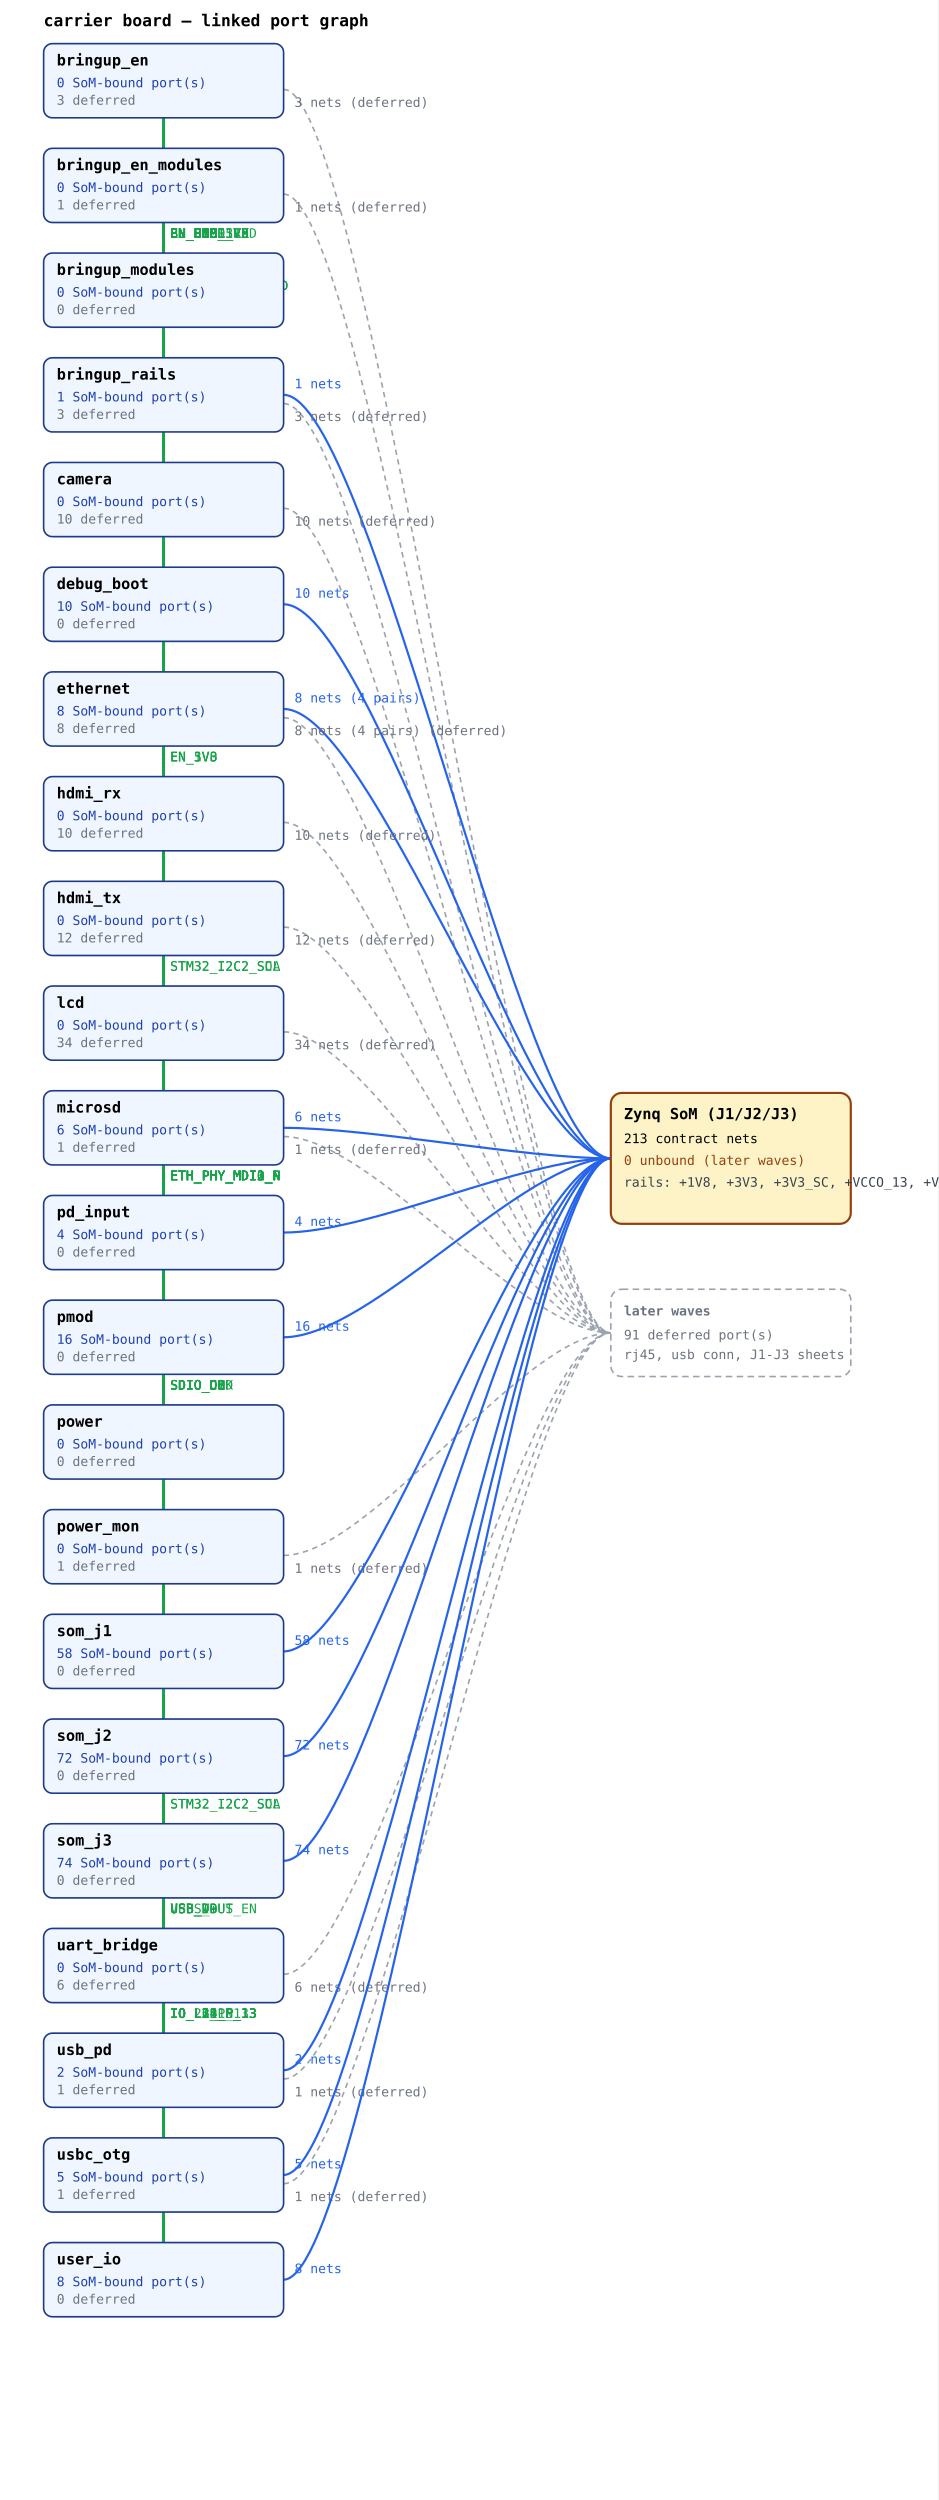
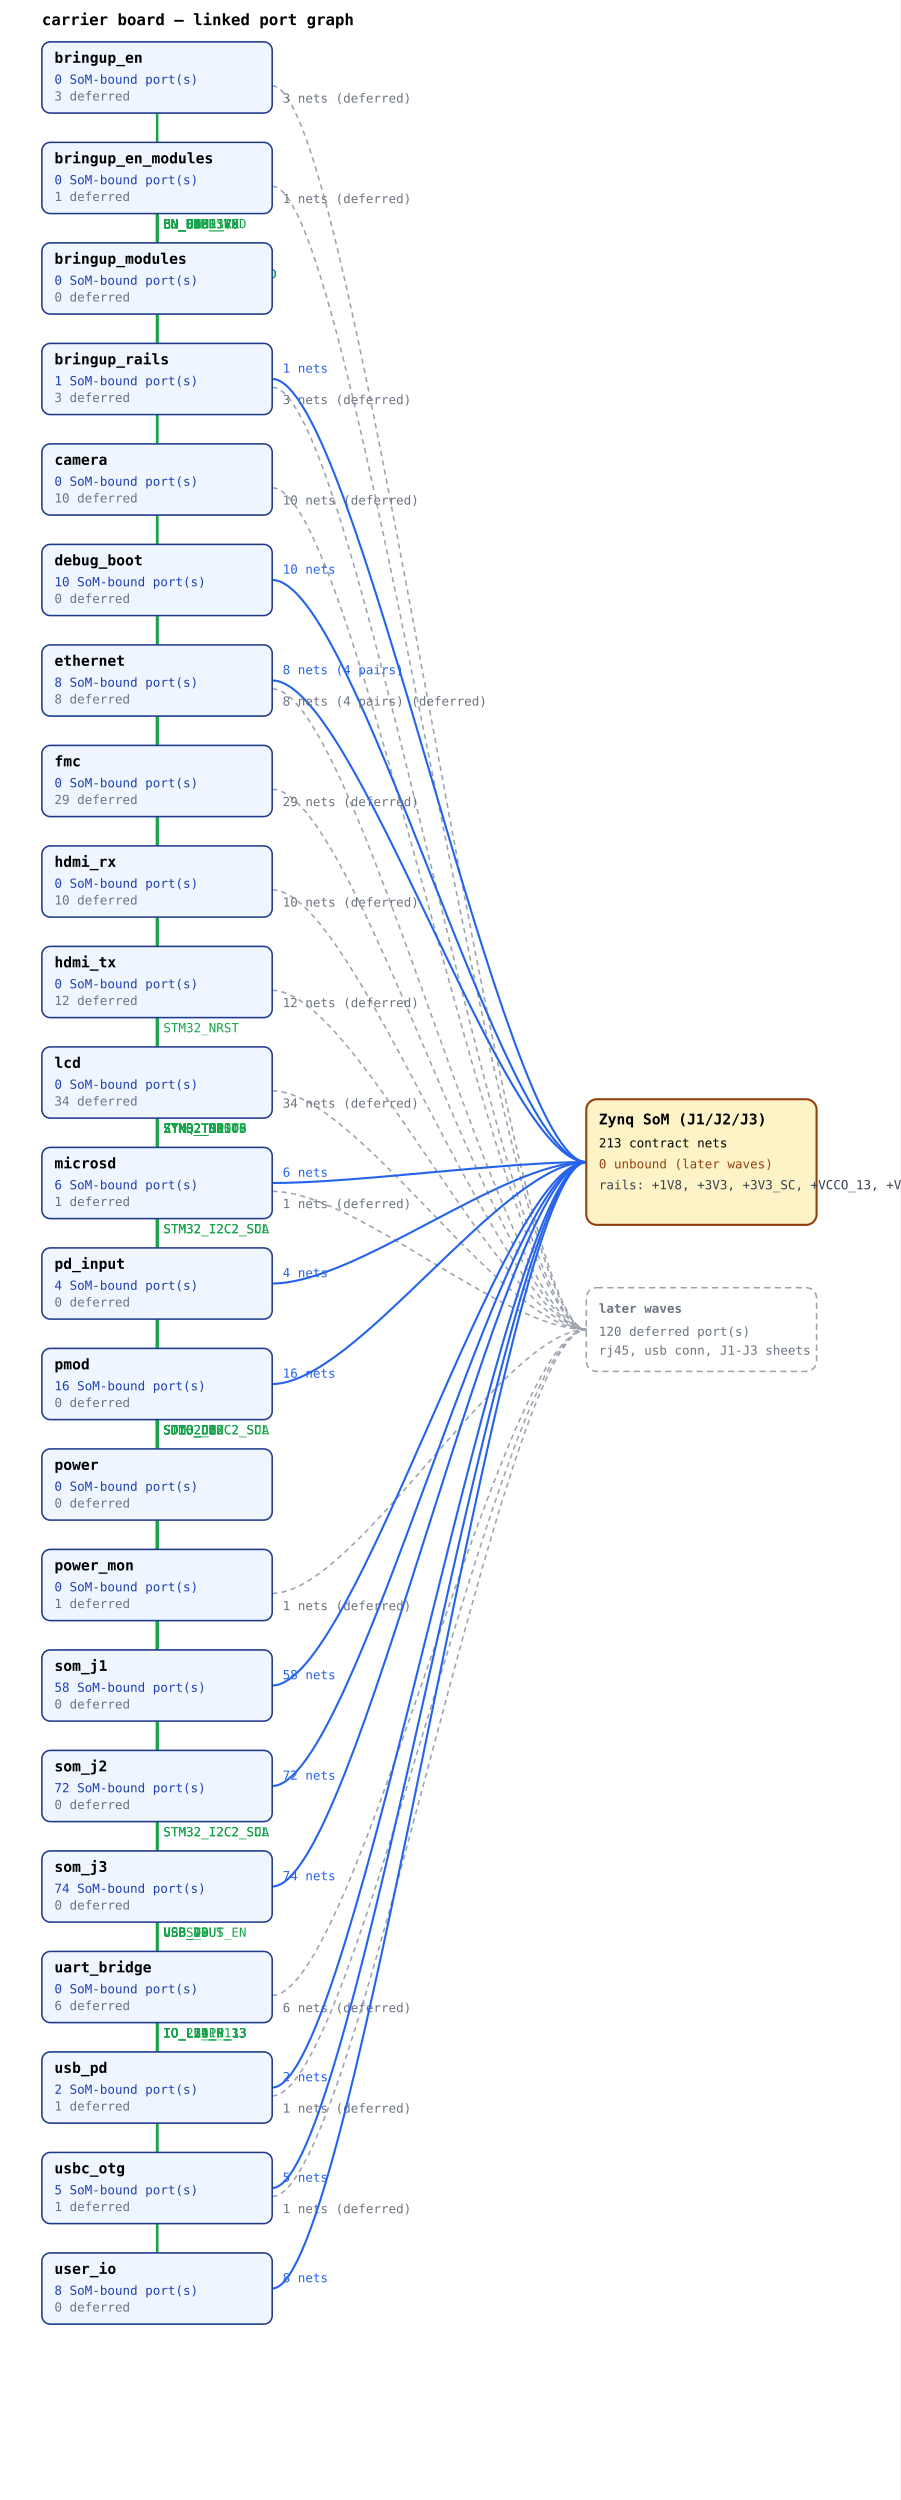
- <svg xmlns="http://www.w3.org/2000/svg" viewBox="0 0 860 2292" font-family="ui-monospace, SFMono-Regular, Menlo, monospace" font-size="12">
-   <rect width="860" height="2292" fill="white" />
+ <svg xmlns="http://www.w3.org/2000/svg" viewBox="0 0 860 2388" font-family="ui-monospace, SFMono-Regular, Menlo, monospace" font-size="12">
+   <rect width="860" height="2388" fill="white" />
  <text x="40" y="24" font-size="15" font-weight="bold">carrier board — linked port graph</text>
-   <path d="M260,82 C340,82 480,1222 560,1222" fill="none" stroke="#9ca3af" stroke-width="1.5" stroke-dasharray="5,4" />
+   <path d="M260,82 C340,82 480,1270 560,1270" fill="none" stroke="#9ca3af" stroke-width="1.5" stroke-dasharray="5,4" />
  <text x="270" y="98" fill="#6b7280">3 nets (deferred)</text>
-   <path d="M260,178 C340,178 480,1222 560,1222" fill="none" stroke="#9ca3af" stroke-width="1.5" stroke-dasharray="5,4" />
+   <path d="M260,178 C340,178 480,1270 560,1270" fill="none" stroke="#9ca3af" stroke-width="1.5" stroke-dasharray="5,4" />
  <text x="270" y="194" fill="#6b7280">1 nets (deferred)</text>
-   <path d="M260,362 C340,362 480,1062 560,1062" fill="none" stroke="#2563eb" stroke-width="2" />
+   <path d="M260,362 C340,362 480,1110 560,1110" fill="none" stroke="#2563eb" stroke-width="2" />
  <text x="270" y="356" fill="#2563eb">1 nets</text>
-   <path d="M260,370 C340,370 480,1222 560,1222" fill="none" stroke="#9ca3af" stroke-width="1.5" stroke-dasharray="5,4" />
+   <path d="M260,370 C340,370 480,1270 560,1270" fill="none" stroke="#9ca3af" stroke-width="1.5" stroke-dasharray="5,4" />
  <text x="270" y="386" fill="#6b7280">3 nets (deferred)</text>
-   <path d="M260,466 C340,466 480,1222 560,1222" fill="none" stroke="#9ca3af" stroke-width="1.5" stroke-dasharray="5,4" />
+   <path d="M260,466 C340,466 480,1270 560,1270" fill="none" stroke="#9ca3af" stroke-width="1.5" stroke-dasharray="5,4" />
  <text x="270" y="482" fill="#6b7280">10 nets (deferred)</text>
-   <path d="M260,554 C340,554 480,1062 560,1062" fill="none" stroke="#2563eb" stroke-width="2" />
+   <path d="M260,554 C340,554 480,1110 560,1110" fill="none" stroke="#2563eb" stroke-width="2" />
  <text x="270" y="548" fill="#2563eb">10 nets</text>
-   <path d="M260,650 C340,650 480,1062 560,1062" fill="none" stroke="#2563eb" stroke-width="2" />
+   <path d="M260,650 C340,650 480,1110 560,1110" fill="none" stroke="#2563eb" stroke-width="2" />
  <text x="270" y="644" fill="#2563eb">8 nets (4 pairs)</text>
-   <path d="M260,658 C340,658 480,1222 560,1222" fill="none" stroke="#9ca3af" stroke-width="1.5" stroke-dasharray="5,4" />
+   <path d="M260,658 C340,658 480,1270 560,1270" fill="none" stroke="#9ca3af" stroke-width="1.5" stroke-dasharray="5,4" />
  <text x="270" y="674" fill="#6b7280">8 nets (4 pairs) (deferred)</text>
-   <path d="M260,754 C340,754 480,1222 560,1222" fill="none" stroke="#9ca3af" stroke-width="1.5" stroke-dasharray="5,4" />
-   <text x="270" y="770" fill="#6b7280">10 nets (deferred)</text>
-   <path d="M260,850 C340,850 480,1222 560,1222" fill="none" stroke="#9ca3af" stroke-width="1.5" stroke-dasharray="5,4" />
-   <text x="270" y="866" fill="#6b7280">12 nets (deferred)</text>
-   <path d="M260,946 C340,946 480,1222 560,1222" fill="none" stroke="#9ca3af" stroke-width="1.5" stroke-dasharray="5,4" />
-   <text x="270" y="962" fill="#6b7280">34 nets (deferred)</text>
-   <path d="M260,1034 C340,1034 480,1062 560,1062" fill="none" stroke="#2563eb" stroke-width="2" />
-   <text x="270" y="1028" fill="#2563eb">6 nets</text>
-   <path d="M260,1042 C340,1042 480,1222 560,1222" fill="none" stroke="#9ca3af" stroke-width="1.5" stroke-dasharray="5,4" />
-   <text x="270" y="1058" fill="#6b7280">1 nets (deferred)</text>
-   <path d="M260,1130 C340,1130 480,1062 560,1062" fill="none" stroke="#2563eb" stroke-width="2" />
-   <text x="270" y="1124" fill="#2563eb">4 nets</text>
-   <path d="M260,1226 C340,1226 480,1062 560,1062" fill="none" stroke="#2563eb" stroke-width="2" />
-   <text x="270" y="1220" fill="#2563eb">16 nets</text>
-   <path d="M260,1426 C340,1426 480,1222 560,1222" fill="none" stroke="#9ca3af" stroke-width="1.5" stroke-dasharray="5,4" />
-   <text x="270" y="1442" fill="#6b7280">1 nets (deferred)</text>
-   <path d="M260,1514 C340,1514 480,1062 560,1062" fill="none" stroke="#2563eb" stroke-width="2" />
-   <text x="270" y="1508" fill="#2563eb">58 nets</text>
-   <path d="M260,1610 C340,1610 480,1062 560,1062" fill="none" stroke="#2563eb" stroke-width="2" />
-   <text x="270" y="1604" fill="#2563eb">72 nets</text>
-   <path d="M260,1706 C340,1706 480,1062 560,1062" fill="none" stroke="#2563eb" stroke-width="2" />
-   <text x="270" y="1700" fill="#2563eb">74 nets</text>
-   <path d="M260,1810 C340,1810 480,1222 560,1222" fill="none" stroke="#9ca3af" stroke-width="1.5" stroke-dasharray="5,4" />
-   <text x="270" y="1826" fill="#6b7280">6 nets (deferred)</text>
-   <path d="M260,1898 C340,1898 480,1062 560,1062" fill="none" stroke="#2563eb" stroke-width="2" />
-   <text x="270" y="1892" fill="#2563eb">2 nets</text>
-   <path d="M260,1906 C340,1906 480,1222 560,1222" fill="none" stroke="#9ca3af" stroke-width="1.5" stroke-dasharray="5,4" />
-   <text x="270" y="1922" fill="#6b7280">1 nets (deferred)</text>
-   <path d="M260,1994 C340,1994 480,1062 560,1062" fill="none" stroke="#2563eb" stroke-width="2" />
-   <text x="270" y="1988" fill="#2563eb">5 nets</text>
-   <path d="M260,2002 C340,2002 480,1222 560,1222" fill="none" stroke="#9ca3af" stroke-width="1.5" stroke-dasharray="5,4" />
+   <path d="M260,754 C340,754 480,1270 560,1270" fill="none" stroke="#9ca3af" stroke-width="1.5" stroke-dasharray="5,4" />
+   <text x="270" y="770" fill="#6b7280">29 nets (deferred)</text>
+   <path d="M260,850 C340,850 480,1270 560,1270" fill="none" stroke="#9ca3af" stroke-width="1.5" stroke-dasharray="5,4" />
+   <text x="270" y="866" fill="#6b7280">10 nets (deferred)</text>
+   <path d="M260,946 C340,946 480,1270 560,1270" fill="none" stroke="#9ca3af" stroke-width="1.5" stroke-dasharray="5,4" />
+   <text x="270" y="962" fill="#6b7280">12 nets (deferred)</text>
+   <path d="M260,1042 C340,1042 480,1270 560,1270" fill="none" stroke="#9ca3af" stroke-width="1.5" stroke-dasharray="5,4" />
+   <text x="270" y="1058" fill="#6b7280">34 nets (deferred)</text>
+   <path d="M260,1130 C340,1130 480,1110 560,1110" fill="none" stroke="#2563eb" stroke-width="2" />
+   <text x="270" y="1124" fill="#2563eb">6 nets</text>
+   <path d="M260,1138 C340,1138 480,1270 560,1270" fill="none" stroke="#9ca3af" stroke-width="1.5" stroke-dasharray="5,4" />
+   <text x="270" y="1154" fill="#6b7280">1 nets (deferred)</text>
+   <path d="M260,1226 C340,1226 480,1110 560,1110" fill="none" stroke="#2563eb" stroke-width="2" />
+   <text x="270" y="1220" fill="#2563eb">4 nets</text>
+   <path d="M260,1322 C340,1322 480,1110 560,1110" fill="none" stroke="#2563eb" stroke-width="2" />
+   <text x="270" y="1316" fill="#2563eb">16 nets</text>
+   <path d="M260,1522 C340,1522 480,1270 560,1270" fill="none" stroke="#9ca3af" stroke-width="1.5" stroke-dasharray="5,4" />
+   <text x="270" y="1538" fill="#6b7280">1 nets (deferred)</text>
+   <path d="M260,1610 C340,1610 480,1110 560,1110" fill="none" stroke="#2563eb" stroke-width="2" />
+   <text x="270" y="1604" fill="#2563eb">58 nets</text>
+   <path d="M260,1706 C340,1706 480,1110 560,1110" fill="none" stroke="#2563eb" stroke-width="2" />
+   <text x="270" y="1700" fill="#2563eb">72 nets</text>
+   <path d="M260,1802 C340,1802 480,1110 560,1110" fill="none" stroke="#2563eb" stroke-width="2" />
+   <text x="270" y="1796" fill="#2563eb">74 nets</text>
+   <path d="M260,1906 C340,1906 480,1270 560,1270" fill="none" stroke="#9ca3af" stroke-width="1.5" stroke-dasharray="5,4" />
+   <text x="270" y="1922" fill="#6b7280">6 nets (deferred)</text>
+   <path d="M260,1994 C340,1994 480,1110 560,1110" fill="none" stroke="#2563eb" stroke-width="2" />
+   <text x="270" y="1988" fill="#2563eb">2 nets</text>
+   <path d="M260,2002 C340,2002 480,1270 560,1270" fill="none" stroke="#9ca3af" stroke-width="1.5" stroke-dasharray="5,4" />
  <text x="270" y="2018" fill="#6b7280">1 nets (deferred)</text>
-   <path d="M260,2090 C340,2090 480,1062 560,1062" fill="none" stroke="#2563eb" stroke-width="2" />
-   <text x="270" y="2084" fill="#2563eb">8 nets</text>
+   <path d="M260,2090 C340,2090 480,1110 560,1110" fill="none" stroke="#2563eb" stroke-width="2" />
+   <text x="270" y="2084" fill="#2563eb">5 nets</text>
+   <path d="M260,2098 C340,2098 480,1270 560,1270" fill="none" stroke="#9ca3af" stroke-width="1.5" stroke-dasharray="5,4" />
+   <text x="270" y="2114" fill="#6b7280">1 nets (deferred)</text>
+   <path d="M260,2186 C340,2186 480,1110 560,1110" fill="none" stroke="#2563eb" stroke-width="2" />
+   <text x="270" y="2180" fill="#2563eb">8 nets</text>
  <line x1="150" y1="108" x2="150" y2="328" stroke="#16a34a" stroke-width="2" />
  <text x="156" y="218" fill="#16a34a">BU_DIP_1V8</text>
  <line x1="150" y1="108" x2="150" y2="328" stroke="#16a34a" stroke-width="2" />
  <text x="156" y="218" fill="#16a34a">BU_DIP_3V3</text>
  <line x1="150" y1="108" x2="150" y2="328" stroke="#16a34a" stroke-width="2" />
  <text x="156" y="218" fill="#16a34a">BU_DIP_5V0</text>
-   <line x1="150" y1="108" x2="150" y2="1288" stroke="#16a34a" stroke-width="2" />
-   <text x="156" y="698" fill="#16a34a">EN_1V8</text>
-   <line x1="150" y1="108" x2="150" y2="1288" stroke="#16a34a" stroke-width="2" />
-   <text x="156" y="698" fill="#16a34a">EN_3V3</text>
-   <line x1="150" y1="108" x2="150" y2="1288" stroke="#16a34a" stroke-width="2" />
-   <text x="156" y="698" fill="#16a34a">EN_5V0</text>
+   <line x1="150" y1="108" x2="150" y2="1384" stroke="#16a34a" stroke-width="2" />
+   <text x="156" y="746" fill="#16a34a">EN_1V8</text>
+   <line x1="150" y1="108" x2="150" y2="1384" stroke="#16a34a" stroke-width="2" />
+   <text x="156" y="746" fill="#16a34a">EN_3V3</text>
+   <line x1="150" y1="108" x2="150" y2="1384" stroke="#16a34a" stroke-width="2" />
+   <text x="156" y="746" fill="#16a34a">EN_5V0</text>
  <line x1="150" y1="204" x2="150" y2="232" stroke="#16a34a" stroke-width="2" />
  <text x="156" y="218" fill="#16a34a">EN_CAM</text>
  <line x1="150" y1="204" x2="150" y2="232" stroke="#16a34a" stroke-width="2" />
  <text x="156" y="218" fill="#16a34a">EN_HDMI_RX</text>
  <line x1="150" y1="204" x2="150" y2="232" stroke="#16a34a" stroke-width="2" />
  <text x="156" y="218" fill="#16a34a">EN_HDMI_TX</text>
  <line x1="150" y1="204" x2="150" y2="232" stroke="#16a34a" stroke-width="2" />
  <text x="156" y="218" fill="#16a34a">EN_LCD</text>
  <line x1="150" y1="204" x2="150" y2="232" stroke="#16a34a" stroke-width="2" />
  <text x="156" y="218" fill="#16a34a">EN_PMOD</text>
  <line x1="150" y1="204" x2="150" y2="232" stroke="#16a34a" stroke-width="2" />
  <text x="156" y="218" fill="#16a34a">EN_SD</text>
  <line x1="150" y1="204" x2="150" y2="232" stroke="#16a34a" stroke-width="2" />
  <text x="156" y="218" fill="#16a34a">EN_USB</text>
  <line x1="150" y1="204" x2="150" y2="232" stroke="#16a34a" stroke-width="2" />
  <text x="156" y="218" fill="#16a34a">EN_USER_LED</text>
  <line x1="150" y1="204" x2="150" y2="328" stroke="#16a34a" stroke-width="2" />
  <text x="156" y="266" fill="#16a34a">BU_DIP_CAM</text>
  <line x1="150" y1="204" x2="150" y2="328" stroke="#16a34a" stroke-width="2" />
  <text x="156" y="266" fill="#16a34a">BU_DIP_HDMI_RX</text>
  <line x1="150" y1="204" x2="150" y2="328" stroke="#16a34a" stroke-width="2" />
  <text x="156" y="266" fill="#16a34a">BU_DIP_HDMI_TX</text>
  <line x1="150" y1="204" x2="150" y2="328" stroke="#16a34a" stroke-width="2" />
  <text x="156" y="266" fill="#16a34a">BU_DIP_LCD</text>
  <line x1="150" y1="204" x2="150" y2="328" stroke="#16a34a" stroke-width="2" />
  <text x="156" y="266" fill="#16a34a">BU_DIP_PMOD</text>
  <line x1="150" y1="204" x2="150" y2="328" stroke="#16a34a" stroke-width="2" />
  <text x="156" y="266" fill="#16a34a">BU_DIP_SD</text>
  <line x1="150" y1="204" x2="150" y2="328" stroke="#16a34a" stroke-width="2" />
  <text x="156" y="266" fill="#16a34a">BU_DIP_SPARE</text>
  <line x1="150" y1="204" x2="150" y2="328" stroke="#16a34a" stroke-width="2" />
  <text x="156" y="266" fill="#16a34a">BU_DIP_USB</text>
  <line x1="150" y1="204" x2="150" y2="328" stroke="#16a34a" stroke-width="2" />
  <text x="156" y="266" fill="#16a34a">BU_DIP_USER_LED</text>
  <line x1="150" y1="204" x2="150" y2="328" stroke="#16a34a" stroke-width="2" />
  <text x="156" y="266" fill="#16a34a">BU_OVR_CAM</text>
  <line x1="150" y1="204" x2="150" y2="328" stroke="#16a34a" stroke-width="2" />
  <text x="156" y="266" fill="#16a34a">BU_OVR_HDMI_RX</text>
  <line x1="150" y1="204" x2="150" y2="328" stroke="#16a34a" stroke-width="2" />
  <text x="156" y="266" fill="#16a34a">BU_OVR_HDMI_TX</text>
  <line x1="150" y1="204" x2="150" y2="328" stroke="#16a34a" stroke-width="2" />
  <text x="156" y="266" fill="#16a34a">BU_OVR_LCD</text>
  <line x1="150" y1="204" x2="150" y2="328" stroke="#16a34a" stroke-width="2" />
  <text x="156" y="266" fill="#16a34a">BU_OVR_LCD_BL</text>
  <line x1="150" y1="204" x2="150" y2="328" stroke="#16a34a" stroke-width="2" />
  <text x="156" y="266" fill="#16a34a">BU_OVR_PMOD</text>
  <line x1="150" y1="204" x2="150" y2="328" stroke="#16a34a" stroke-width="2" />
  <text x="156" y="266" fill="#16a34a">BU_OVR_SD</text>
  <line x1="150" y1="204" x2="150" y2="328" stroke="#16a34a" stroke-width="2" />
  <text x="156" y="266" fill="#16a34a">BU_OVR_USB</text>
  <line x1="150" y1="204" x2="150" y2="328" stroke="#16a34a" stroke-width="2" />
  <text x="156" y="266" fill="#16a34a">BU_OVR_USER_LED</text>
  <line x1="150" y1="396" x2="150" y2="520" stroke="#16a34a" stroke-width="2" />
  <text x="156" y="458" fill="#16a34a">STM32_NRST</text>
-   <line x1="150" y1="396" x2="150" y2="1384" stroke="#16a34a" stroke-width="2" />
-   <text x="156" y="890" fill="#16a34a">STM32_I2C2_SCL</text>
-   <line x1="150" y1="396" x2="150" y2="1384" stroke="#16a34a" stroke-width="2" />
-   <text x="156" y="890" fill="#16a34a">STM32_I2C2_SDA</text>
+   <line x1="150" y1="396" x2="150" y2="712" stroke="#16a34a" stroke-width="2" />
+   <text x="156" y="554" fill="#16a34a">STM32_I2C2_SCL</text>
+   <line x1="150" y1="396" x2="150" y2="712" stroke="#16a34a" stroke-width="2" />
+   <text x="156" y="554" fill="#16a34a">STM32_I2C2_SDA</text>
  <line x1="150" y1="396" x2="150" y2="1480" stroke="#16a34a" stroke-width="2" />
-   <text x="156" y="938" fill="#16a34a">STM32_NRST</text>
-   <line x1="150" y1="396" x2="150" y2="1864" stroke="#16a34a" stroke-width="2" />
+   <text x="156" y="938" fill="#16a34a">STM32_I2C2_SCL</text>
+   <line x1="150" y1="396" x2="150" y2="1480" stroke="#16a34a" stroke-width="2" />
+   <text x="156" y="938" fill="#16a34a">STM32_I2C2_SDA</text>
+   <line x1="150" y1="396" x2="150" y2="1576" stroke="#16a34a" stroke-width="2" />
+   <text x="156" y="986" fill="#16a34a">STM32_NRST</text>
+   <line x1="150" y1="396" x2="150" y2="1960" stroke="#16a34a" stroke-width="2" />
+   <text x="156" y="1178" fill="#16a34a">STM32_I2C2_SCL</text>
+   <line x1="150" y1="396" x2="150" y2="1960" stroke="#16a34a" stroke-width="2" />
+   <text x="156" y="1178" fill="#16a34a">STM32_I2C2_SDA</text>
+   <line x1="150" y1="588" x2="150" y2="1576" stroke="#16a34a" stroke-width="2" />
+   <text x="156" y="1082" fill="#16a34a">STM32_BOOT0</text>
+   <line x1="150" y1="588" x2="150" y2="1576" stroke="#16a34a" stroke-width="2" />
+   <text x="156" y="1082" fill="#16a34a">STM32_GPIO5</text>
+   <line x1="150" y1="588" x2="150" y2="1576" stroke="#16a34a" stroke-width="2" />
+   <text x="156" y="1082" fill="#16a34a">STM32_GPIO6</text>
+   <line x1="150" y1="588" x2="150" y2="1576" stroke="#16a34a" stroke-width="2" />
+   <text x="156" y="1082" fill="#16a34a">STM32_GPIO7</text>
+   <line x1="150" y1="588" x2="150" y2="1576" stroke="#16a34a" stroke-width="2" />
+   <text x="156" y="1082" fill="#16a34a">STM32_GPIO8</text>
+   <line x1="150" y1="588" x2="150" y2="1576" stroke="#16a34a" stroke-width="2" />
+   <text x="156" y="1082" fill="#16a34a">STM32_NRST</text>
+   <line x1="150" y1="588" x2="150" y2="1576" stroke="#16a34a" stroke-width="2" />
+   <text x="156" y="1082" fill="#16a34a">ZYNQ_TCK</text>
+   <line x1="150" y1="588" x2="150" y2="1576" stroke="#16a34a" stroke-width="2" />
+   <text x="156" y="1082" fill="#16a34a">ZYNQ_TDI</text>
+   <line x1="150" y1="588" x2="150" y2="1576" stroke="#16a34a" stroke-width="2" />
+   <text x="156" y="1082" fill="#16a34a">ZYNQ_TDO</text>
+   <line x1="150" y1="588" x2="150" y2="1576" stroke="#16a34a" stroke-width="2" />
+   <text x="156" y="1082" fill="#16a34a">ZYNQ_TMS</text>
+   <line x1="150" y1="684" x2="150" y2="1576" stroke="#16a34a" stroke-width="2" />
+   <text x="156" y="1130" fill="#16a34a">ETH_PHY_MDI0_N</text>
+   <line x1="150" y1="684" x2="150" y2="1576" stroke="#16a34a" stroke-width="2" />
+   <text x="156" y="1130" fill="#16a34a">ETH_PHY_MDI0_P</text>
+   <line x1="150" y1="684" x2="150" y2="1576" stroke="#16a34a" stroke-width="2" />
+   <text x="156" y="1130" fill="#16a34a">ETH_PHY_MDI1_N</text>
+   <line x1="150" y1="684" x2="150" y2="1576" stroke="#16a34a" stroke-width="2" />
+   <text x="156" y="1130" fill="#16a34a">ETH_PHY_MDI1_P</text>
+   <line x1="150" y1="684" x2="150" y2="1576" stroke="#16a34a" stroke-width="2" />
+   <text x="156" y="1130" fill="#16a34a">ETH_PHY_MDI2_N</text>
+   <line x1="150" y1="684" x2="150" y2="1576" stroke="#16a34a" stroke-width="2" />
+   <text x="156" y="1130" fill="#16a34a">ETH_PHY_MDI2_P</text>
+   <line x1="150" y1="684" x2="150" y2="1576" stroke="#16a34a" stroke-width="2" />
+   <text x="156" y="1130" fill="#16a34a">ETH_PHY_MDI3_N</text>
+   <line x1="150" y1="684" x2="150" y2="1576" stroke="#16a34a" stroke-width="2" />
+   <text x="156" y="1130" fill="#16a34a">ETH_PHY_MDI3_P</text>
+   <line x1="150" y1="780" x2="150" y2="1480" stroke="#16a34a" stroke-width="2" />
  <text x="156" y="1130" fill="#16a34a">STM32_I2C2_SCL</text>
-   <line x1="150" y1="396" x2="150" y2="1864" stroke="#16a34a" stroke-width="2" />
+   <line x1="150" y1="780" x2="150" y2="1480" stroke="#16a34a" stroke-width="2" />
  <text x="156" y="1130" fill="#16a34a">STM32_I2C2_SDA</text>
-   <line x1="150" y1="588" x2="150" y2="1480" stroke="#16a34a" stroke-width="2" />
-   <text x="156" y="1034" fill="#16a34a">STM32_BOOT0</text>
-   <line x1="150" y1="588" x2="150" y2="1480" stroke="#16a34a" stroke-width="2" />
-   <text x="156" y="1034" fill="#16a34a">STM32_GPIO5</text>
-   <line x1="150" y1="588" x2="150" y2="1480" stroke="#16a34a" stroke-width="2" />
-   <text x="156" y="1034" fill="#16a34a">STM32_GPIO6</text>
-   <line x1="150" y1="588" x2="150" y2="1480" stroke="#16a34a" stroke-width="2" />
-   <text x="156" y="1034" fill="#16a34a">STM32_GPIO7</text>
-   <line x1="150" y1="588" x2="150" y2="1480" stroke="#16a34a" stroke-width="2" />
-   <text x="156" y="1034" fill="#16a34a">STM32_GPIO8</text>
-   <line x1="150" y1="588" x2="150" y2="1480" stroke="#16a34a" stroke-width="2" />
-   <text x="156" y="1034" fill="#16a34a">STM32_NRST</text>
-   <line x1="150" y1="588" x2="150" y2="1480" stroke="#16a34a" stroke-width="2" />
-   <text x="156" y="1034" fill="#16a34a">ZYNQ_TCK</text>
-   <line x1="150" y1="588" x2="150" y2="1480" stroke="#16a34a" stroke-width="2" />
-   <text x="156" y="1034" fill="#16a34a">ZYNQ_TDI</text>
-   <line x1="150" y1="588" x2="150" y2="1480" stroke="#16a34a" stroke-width="2" />
-   <text x="156" y="1034" fill="#16a34a">ZYNQ_TDO</text>
-   <line x1="150" y1="588" x2="150" y2="1480" stroke="#16a34a" stroke-width="2" />
-   <text x="156" y="1034" fill="#16a34a">ZYNQ_TMS</text>
-   <line x1="150" y1="684" x2="150" y2="1480" stroke="#16a34a" stroke-width="2" />
-   <text x="156" y="1082" fill="#16a34a">ETH_PHY_MDI0_N</text>
-   <line x1="150" y1="684" x2="150" y2="1480" stroke="#16a34a" stroke-width="2" />
-   <text x="156" y="1082" fill="#16a34a">ETH_PHY_MDI0_P</text>
-   <line x1="150" y1="684" x2="150" y2="1480" stroke="#16a34a" stroke-width="2" />
-   <text x="156" y="1082" fill="#16a34a">ETH_PHY_MDI1_N</text>
-   <line x1="150" y1="684" x2="150" y2="1480" stroke="#16a34a" stroke-width="2" />
-   <text x="156" y="1082" fill="#16a34a">ETH_PHY_MDI1_P</text>
-   <line x1="150" y1="684" x2="150" y2="1480" stroke="#16a34a" stroke-width="2" />
-   <text x="156" y="1082" fill="#16a34a">ETH_PHY_MDI2_N</text>
-   <line x1="150" y1="684" x2="150" y2="1480" stroke="#16a34a" stroke-width="2" />
-   <text x="156" y="1082" fill="#16a34a">ETH_PHY_MDI2_P</text>
-   <line x1="150" y1="684" x2="150" y2="1480" stroke="#16a34a" stroke-width="2" />
-   <text x="156" y="1082" fill="#16a34a">ETH_PHY_MDI3_N</text>
-   <line x1="150" y1="684" x2="150" y2="1480" stroke="#16a34a" stroke-width="2" />
-   <text x="156" y="1082" fill="#16a34a">ETH_PHY_MDI3_P</text>
-   <line x1="150" y1="1068" x2="150" y2="1480" stroke="#16a34a" stroke-width="2" />
-   <text x="156" y="1274" fill="#16a34a">SDIO_CLK</text>
-   <line x1="150" y1="1068" x2="150" y2="1480" stroke="#16a34a" stroke-width="2" />
-   <text x="156" y="1274" fill="#16a34a">SDIO_CMD</text>
-   <line x1="150" y1="1068" x2="150" y2="1480" stroke="#16a34a" stroke-width="2" />
-   <text x="156" y="1274" fill="#16a34a">SDIO_D0</text>
-   <line x1="150" y1="1068" x2="150" y2="1480" stroke="#16a34a" stroke-width="2" />
-   <text x="156" y="1274" fill="#16a34a">SDIO_D1</text>
-   <line x1="150" y1="1068" x2="150" y2="1480" stroke="#16a34a" stroke-width="2" />
-   <text x="156" y="1274" fill="#16a34a">SDIO_D2</text>
-   <line x1="150" y1="1068" x2="150" y2="1480" stroke="#16a34a" stroke-width="2" />
-   <text x="156" y="1274" fill="#16a34a">SDIO_D3</text>
-   <line x1="150" y1="1164" x2="150" y2="1480" stroke="#16a34a" stroke-width="2" />
-   <text x="156" y="1322" fill="#16a34a">STM32_USB_CC1</text>
-   <line x1="150" y1="1164" x2="150" y2="1480" stroke="#16a34a" stroke-width="2" />
-   <text x="156" y="1322" fill="#16a34a">STM32_USB_CC2</text>
-   <line x1="150" y1="1164" x2="150" y2="1480" stroke="#16a34a" stroke-width="2" />
-   <text x="156" y="1322" fill="#16a34a">STM32_USB_D_N</text>
-   <line x1="150" y1="1164" x2="150" y2="1480" stroke="#16a34a" stroke-width="2" />
-   <text x="156" y="1322" fill="#16a34a">STM32_USB_D_P</text>
-   <line x1="150" y1="1164" x2="150" y2="1864" stroke="#16a34a" stroke-width="2" />
-   <text x="156" y="1514" fill="#16a34a">STM32_USB_CC1</text>
-   <line x1="150" y1="1164" x2="150" y2="1864" stroke="#16a34a" stroke-width="2" />
-   <text x="156" y="1514" fill="#16a34a">STM32_USB_CC2</text>
+   <line x1="150" y1="780" x2="150" y2="1960" stroke="#16a34a" stroke-width="2" />
+   <text x="156" y="1370" fill="#16a34a">STM32_I2C2_SCL</text>
+   <line x1="150" y1="780" x2="150" y2="1960" stroke="#16a34a" stroke-width="2" />
+   <text x="156" y="1370" fill="#16a34a">STM32_I2C2_SDA</text>
+   <line x1="150" y1="1164" x2="150" y2="1576" stroke="#16a34a" stroke-width="2" />
+   <text x="156" y="1370" fill="#16a34a">SDIO_CLK</text>
+   <line x1="150" y1="1164" x2="150" y2="1576" stroke="#16a34a" stroke-width="2" />
+   <text x="156" y="1370" fill="#16a34a">SDIO_CMD</text>
+   <line x1="150" y1="1164" x2="150" y2="1576" stroke="#16a34a" stroke-width="2" />
+   <text x="156" y="1370" fill="#16a34a">SDIO_D0</text>
+   <line x1="150" y1="1164" x2="150" y2="1576" stroke="#16a34a" stroke-width="2" />
+   <text x="156" y="1370" fill="#16a34a">SDIO_D1</text>
+   <line x1="150" y1="1164" x2="150" y2="1576" stroke="#16a34a" stroke-width="2" />
+   <text x="156" y="1370" fill="#16a34a">SDIO_D2</text>
+   <line x1="150" y1="1164" x2="150" y2="1576" stroke="#16a34a" stroke-width="2" />
+   <text x="156" y="1370" fill="#16a34a">SDIO_D3</text>
  <line x1="150" y1="1260" x2="150" y2="1576" stroke="#16a34a" stroke-width="2" />
-   <text x="156" y="1418" fill="#16a34a">IO_L10_N_13</text>
+   <text x="156" y="1418" fill="#16a34a">STM32_USB_CC1</text>
  <line x1="150" y1="1260" x2="150" y2="1576" stroke="#16a34a" stroke-width="2" />
-   <text x="156" y="1418" fill="#16a34a">IO_L10_P_13</text>
+   <text x="156" y="1418" fill="#16a34a">STM32_USB_CC2</text>
  <line x1="150" y1="1260" x2="150" y2="1576" stroke="#16a34a" stroke-width="2" />
-   <text x="156" y="1418" fill="#16a34a">IO_L2_N_13</text>
+   <text x="156" y="1418" fill="#16a34a">STM32_USB_D_N</text>
  <line x1="150" y1="1260" x2="150" y2="1576" stroke="#16a34a" stroke-width="2" />
-   <text x="156" y="1418" fill="#16a34a">IO_L2_P_13</text>
-   <line x1="150" y1="1260" x2="150" y2="1576" stroke="#16a34a" stroke-width="2" />
-   <text x="156" y="1418" fill="#16a34a">IO_L3_N_13</text>
-   <line x1="150" y1="1260" x2="150" y2="1576" stroke="#16a34a" stroke-width="2" />
-   <text x="156" y="1418" fill="#16a34a">IO_L3_P_13</text>
-   <line x1="150" y1="1260" x2="150" y2="1576" stroke="#16a34a" stroke-width="2" />
-   <text x="156" y="1418" fill="#16a34a">IO_L4_N_13</text>
-   <line x1="150" y1="1260" x2="150" y2="1576" stroke="#16a34a" stroke-width="2" />
-   <text x="156" y="1418" fill="#16a34a">IO_L4_P_13</text>
-   <line x1="150" y1="1260" x2="150" y2="1576" stroke="#16a34a" stroke-width="2" />
-   <text x="156" y="1418" fill="#16a34a">IO_L5P_13</text>
-   <line x1="150" y1="1260" x2="150" y2="1576" stroke="#16a34a" stroke-width="2" />
-   <text x="156" y="1418" fill="#16a34a">IO_L5_N_13</text>
-   <line x1="150" y1="1260" x2="150" y2="1576" stroke="#16a34a" stroke-width="2" />
-   <text x="156" y="1418" fill="#16a34a">IO_L7_N_13</text>
-   <line x1="150" y1="1260" x2="150" y2="1576" stroke="#16a34a" stroke-width="2" />
-   <text x="156" y="1418" fill="#16a34a">IO_L7_P_13</text>
-   <line x1="150" y1="1260" x2="150" y2="1576" stroke="#16a34a" stroke-width="2" />
-   <text x="156" y="1418" fill="#16a34a">IO_L8_N_13</text>
-   <line x1="150" y1="1260" x2="150" y2="1576" stroke="#16a34a" stroke-width="2" />
-   <text x="156" y="1418" fill="#16a34a">IO_L8_P_13</text>
-   <line x1="150" y1="1260" x2="150" y2="1576" stroke="#16a34a" stroke-width="2" />
-   <text x="156" y="1418" fill="#16a34a">IO_L9_DQS_N_13</text>
-   <line x1="150" y1="1260" x2="150" y2="1576" stroke="#16a34a" stroke-width="2" />
-   <text x="156" y="1418" fill="#16a34a">IO_L9_DQS_P_13</text>
-   <line x1="150" y1="1452" x2="150" y2="1864" stroke="#16a34a" stroke-width="2" />
-   <text x="156" y="1658" fill="#16a34a">STM32_I2C2_SCL</text>
-   <line x1="150" y1="1452" x2="150" y2="1864" stroke="#16a34a" stroke-width="2" />
-   <text x="156" y="1658" fill="#16a34a">STM32_I2C2_SDA</text>
-   <line x1="150" y1="1548" x2="150" y2="1864" stroke="#16a34a" stroke-width="2" />
-   <text x="156" y="1706" fill="#16a34a">STM32_USB_CC1</text>
-   <line x1="150" y1="1548" x2="150" y2="1864" stroke="#16a34a" stroke-width="2" />
-   <text x="156" y="1706" fill="#16a34a">STM32_USB_CC2</text>
+   <text x="156" y="1418" fill="#16a34a">STM32_USB_D_P</text>
+   <line x1="150" y1="1260" x2="150" y2="1960" stroke="#16a34a" stroke-width="2" />
+   <text x="156" y="1610" fill="#16a34a">STM32_USB_CC1</text>
+   <line x1="150" y1="1260" x2="150" y2="1960" stroke="#16a34a" stroke-width="2" />
+   <text x="156" y="1610" fill="#16a34a">STM32_USB_CC2</text>
+   <line x1="150" y1="1356" x2="150" y2="1672" stroke="#16a34a" stroke-width="2" />
+   <text x="156" y="1514" fill="#16a34a">IO_L10_N_13</text>
+   <line x1="150" y1="1356" x2="150" y2="1672" stroke="#16a34a" stroke-width="2" />
+   <text x="156" y="1514" fill="#16a34a">IO_L10_P_13</text>
+   <line x1="150" y1="1356" x2="150" y2="1672" stroke="#16a34a" stroke-width="2" />
+   <text x="156" y="1514" fill="#16a34a">IO_L2_N_13</text>
+   <line x1="150" y1="1356" x2="150" y2="1672" stroke="#16a34a" stroke-width="2" />
+   <text x="156" y="1514" fill="#16a34a">IO_L2_P_13</text>
+   <line x1="150" y1="1356" x2="150" y2="1672" stroke="#16a34a" stroke-width="2" />
+   <text x="156" y="1514" fill="#16a34a">IO_L3_N_13</text>
+   <line x1="150" y1="1356" x2="150" y2="1672" stroke="#16a34a" stroke-width="2" />
+   <text x="156" y="1514" fill="#16a34a">IO_L3_P_13</text>
+   <line x1="150" y1="1356" x2="150" y2="1672" stroke="#16a34a" stroke-width="2" />
+   <text x="156" y="1514" fill="#16a34a">IO_L4_N_13</text>
+   <line x1="150" y1="1356" x2="150" y2="1672" stroke="#16a34a" stroke-width="2" />
+   <text x="156" y="1514" fill="#16a34a">IO_L4_P_13</text>
+   <line x1="150" y1="1356" x2="150" y2="1672" stroke="#16a34a" stroke-width="2" />
+   <text x="156" y="1514" fill="#16a34a">IO_L5P_13</text>
+   <line x1="150" y1="1356" x2="150" y2="1672" stroke="#16a34a" stroke-width="2" />
+   <text x="156" y="1514" fill="#16a34a">IO_L5_N_13</text>
+   <line x1="150" y1="1356" x2="150" y2="1672" stroke="#16a34a" stroke-width="2" />
+   <text x="156" y="1514" fill="#16a34a">IO_L7_N_13</text>
+   <line x1="150" y1="1356" x2="150" y2="1672" stroke="#16a34a" stroke-width="2" />
+   <text x="156" y="1514" fill="#16a34a">IO_L7_P_13</text>
+   <line x1="150" y1="1356" x2="150" y2="1672" stroke="#16a34a" stroke-width="2" />
+   <text x="156" y="1514" fill="#16a34a">IO_L8_N_13</text>
+   <line x1="150" y1="1356" x2="150" y2="1672" stroke="#16a34a" stroke-width="2" />
+   <text x="156" y="1514" fill="#16a34a">IO_L8_P_13</text>
+   <line x1="150" y1="1356" x2="150" y2="1672" stroke="#16a34a" stroke-width="2" />
+   <text x="156" y="1514" fill="#16a34a">IO_L9_DQS_N_13</text>
+   <line x1="150" y1="1356" x2="150" y2="1672" stroke="#16a34a" stroke-width="2" />
+   <text x="156" y="1514" fill="#16a34a">IO_L9_DQS_P_13</text>
  <line x1="150" y1="1548" x2="150" y2="1960" stroke="#16a34a" stroke-width="2" />
-   <text x="156" y="1754" fill="#16a34a">USB_D+</text>
+   <text x="156" y="1754" fill="#16a34a">STM32_I2C2_SCL</text>
  <line x1="150" y1="1548" x2="150" y2="1960" stroke="#16a34a" stroke-width="2" />
-   <text x="156" y="1754" fill="#16a34a">USB_D-</text>
-   <line x1="150" y1="1548" x2="150" y2="1960" stroke="#16a34a" stroke-width="2" />
-   <text x="156" y="1754" fill="#16a34a">USB_ID</text>
-   <line x1="150" y1="1548" x2="150" y2="1960" stroke="#16a34a" stroke-width="2" />
-   <text x="156" y="1754" fill="#16a34a">USB_VBUS</text>
-   <line x1="150" y1="1548" x2="150" y2="1960" stroke="#16a34a" stroke-width="2" />
-   <text x="156" y="1754" fill="#16a34a">VBUS_OUT_EN</text>
-   <line x1="150" y1="1644" x2="150" y2="2056" stroke="#16a34a" stroke-width="2" />
-   <text x="156" y="1850" fill="#16a34a">IO_25_13</text>
-   <line x1="150" y1="1644" x2="150" y2="2056" stroke="#16a34a" stroke-width="2" />
-   <text x="156" y="1850" fill="#16a34a">IO_L15_P_13</text>
-   <line x1="150" y1="1644" x2="150" y2="2056" stroke="#16a34a" stroke-width="2" />
-   <text x="156" y="1850" fill="#16a34a">IO_L19_P_13</text>
-   <line x1="150" y1="1644" x2="150" y2="2056" stroke="#16a34a" stroke-width="2" />
-   <text x="156" y="1850" fill="#16a34a">IO_L21_P_13</text>
-   <line x1="150" y1="1644" x2="150" y2="2056" stroke="#16a34a" stroke-width="2" />
-   <text x="156" y="1850" fill="#16a34a">IO_L22_P_13</text>
-   <line x1="150" y1="1644" x2="150" y2="2056" stroke="#16a34a" stroke-width="2" />
-   <text x="156" y="1850" fill="#16a34a">IO_L24_N_13</text>
-   <line x1="150" y1="1644" x2="150" y2="2056" stroke="#16a34a" stroke-width="2" />
-   <text x="156" y="1850" fill="#16a34a">IO_L24_P_13</text>
-   <line x1="150" y1="1644" x2="150" y2="2056" stroke="#16a34a" stroke-width="2" />
-   <text x="156" y="1850" fill="#16a34a">IO_L6_P_13</text>
+   <text x="156" y="1754" fill="#16a34a">STM32_I2C2_SDA</text>
+   <line x1="150" y1="1644" x2="150" y2="1960" stroke="#16a34a" stroke-width="2" />
+   <text x="156" y="1802" fill="#16a34a">STM32_USB_CC1</text>
+   <line x1="150" y1="1644" x2="150" y2="1960" stroke="#16a34a" stroke-width="2" />
+   <text x="156" y="1802" fill="#16a34a">STM32_USB_CC2</text>
+   <line x1="150" y1="1644" x2="150" y2="2056" stroke="#16a34a" stroke-width="2" />
+   <text x="156" y="1850" fill="#16a34a">USB_D+</text>
+   <line x1="150" y1="1644" x2="150" y2="2056" stroke="#16a34a" stroke-width="2" />
+   <text x="156" y="1850" fill="#16a34a">USB_D-</text>
+   <line x1="150" y1="1644" x2="150" y2="2056" stroke="#16a34a" stroke-width="2" />
+   <text x="156" y="1850" fill="#16a34a">USB_ID</text>
+   <line x1="150" y1="1644" x2="150" y2="2056" stroke="#16a34a" stroke-width="2" />
+   <text x="156" y="1850" fill="#16a34a">USB_VBUS</text>
+   <line x1="150" y1="1644" x2="150" y2="2056" stroke="#16a34a" stroke-width="2" />
+   <text x="156" y="1850" fill="#16a34a">VBUS_OUT_EN</text>
+   <line x1="150" y1="1740" x2="150" y2="2152" stroke="#16a34a" stroke-width="2" />
+   <text x="156" y="1946" fill="#16a34a">IO_25_13</text>
+   <line x1="150" y1="1740" x2="150" y2="2152" stroke="#16a34a" stroke-width="2" />
+   <text x="156" y="1946" fill="#16a34a">IO_L15_P_13</text>
+   <line x1="150" y1="1740" x2="150" y2="2152" stroke="#16a34a" stroke-width="2" />
+   <text x="156" y="1946" fill="#16a34a">IO_L19_P_13</text>
+   <line x1="150" y1="1740" x2="150" y2="2152" stroke="#16a34a" stroke-width="2" />
+   <text x="156" y="1946" fill="#16a34a">IO_L21_P_13</text>
+   <line x1="150" y1="1740" x2="150" y2="2152" stroke="#16a34a" stroke-width="2" />
+   <text x="156" y="1946" fill="#16a34a">IO_L22_P_13</text>
+   <line x1="150" y1="1740" x2="150" y2="2152" stroke="#16a34a" stroke-width="2" />
+   <text x="156" y="1946" fill="#16a34a">IO_L24_N_13</text>
+   <line x1="150" y1="1740" x2="150" y2="2152" stroke="#16a34a" stroke-width="2" />
+   <text x="156" y="1946" fill="#16a34a">IO_L24_P_13</text>
+   <line x1="150" y1="1740" x2="150" y2="2152" stroke="#16a34a" stroke-width="2" />
+   <text x="156" y="1946" fill="#16a34a">IO_L6_P_13</text>
  <rect x="40" y="40" width="220" height="68" rx="8" fill="#eff6ff" stroke="#1e3a8a" stroke-width="1.5" />
  <text x="52" y="60" font-weight="bold" font-size="14">bringup_en</text>
  <text x="52" y="80" fill="#1e40af">0 SoM-bound port(s)</text>
  <text x="52" y="96" fill="#6b7280">3 deferred</text>
  <rect x="40" y="136" width="220" height="68" rx="8" fill="#eff6ff" stroke="#1e3a8a" stroke-width="1.5" />
  <text x="52" y="156" font-weight="bold" font-size="14">bringup_en_modules</text>
  <text x="52" y="176" fill="#1e40af">0 SoM-bound port(s)</text>
  <text x="52" y="192" fill="#6b7280">1 deferred</text>
  <rect x="40" y="232" width="220" height="68" rx="8" fill="#eff6ff" stroke="#1e3a8a" stroke-width="1.5" />
  <text x="52" y="252" font-weight="bold" font-size="14">bringup_modules</text>
  <text x="52" y="272" fill="#1e40af">0 SoM-bound port(s)</text>
  <text x="52" y="288" fill="#6b7280">0 deferred</text>
  <rect x="40" y="328" width="220" height="68" rx="8" fill="#eff6ff" stroke="#1e3a8a" stroke-width="1.5" />
  <text x="52" y="348" font-weight="bold" font-size="14">bringup_rails</text>
  <text x="52" y="368" fill="#1e40af">1 SoM-bound port(s)</text>
  <text x="52" y="384" fill="#6b7280">3 deferred</text>
  <rect x="40" y="424" width="220" height="68" rx="8" fill="#eff6ff" stroke="#1e3a8a" stroke-width="1.5" />
  <text x="52" y="444" font-weight="bold" font-size="14">camera</text>
  <text x="52" y="464" fill="#1e40af">0 SoM-bound port(s)</text>
  <text x="52" y="480" fill="#6b7280">10 deferred</text>
  <rect x="40" y="520" width="220" height="68" rx="8" fill="#eff6ff" stroke="#1e3a8a" stroke-width="1.5" />
  <text x="52" y="540" font-weight="bold" font-size="14">debug_boot</text>
  <text x="52" y="560" fill="#1e40af">10 SoM-bound port(s)</text>
  <text x="52" y="576" fill="#6b7280">0 deferred</text>
  <rect x="40" y="616" width="220" height="68" rx="8" fill="#eff6ff" stroke="#1e3a8a" stroke-width="1.5" />
  <text x="52" y="636" font-weight="bold" font-size="14">ethernet</text>
  <text x="52" y="656" fill="#1e40af">8 SoM-bound port(s)</text>
  <text x="52" y="672" fill="#6b7280">8 deferred</text>
  <rect x="40" y="712" width="220" height="68" rx="8" fill="#eff6ff" stroke="#1e3a8a" stroke-width="1.5" />
-   <text x="52" y="732" font-weight="bold" font-size="14">hdmi_rx</text>
+   <text x="52" y="732" font-weight="bold" font-size="14">fmc</text>
  <text x="52" y="752" fill="#1e40af">0 SoM-bound port(s)</text>
-   <text x="52" y="768" fill="#6b7280">10 deferred</text>
+   <text x="52" y="768" fill="#6b7280">29 deferred</text>
  <rect x="40" y="808" width="220" height="68" rx="8" fill="#eff6ff" stroke="#1e3a8a" stroke-width="1.5" />
-   <text x="52" y="828" font-weight="bold" font-size="14">hdmi_tx</text>
+   <text x="52" y="828" font-weight="bold" font-size="14">hdmi_rx</text>
  <text x="52" y="848" fill="#1e40af">0 SoM-bound port(s)</text>
-   <text x="52" y="864" fill="#6b7280">12 deferred</text>
+   <text x="52" y="864" fill="#6b7280">10 deferred</text>
  <rect x="40" y="904" width="220" height="68" rx="8" fill="#eff6ff" stroke="#1e3a8a" stroke-width="1.5" />
-   <text x="52" y="924" font-weight="bold" font-size="14">lcd</text>
+   <text x="52" y="924" font-weight="bold" font-size="14">hdmi_tx</text>
  <text x="52" y="944" fill="#1e40af">0 SoM-bound port(s)</text>
-   <text x="52" y="960" fill="#6b7280">34 deferred</text>
+   <text x="52" y="960" fill="#6b7280">12 deferred</text>
  <rect x="40" y="1000" width="220" height="68" rx="8" fill="#eff6ff" stroke="#1e3a8a" stroke-width="1.5" />
-   <text x="52" y="1020" font-weight="bold" font-size="14">microsd</text>
-   <text x="52" y="1040" fill="#1e40af">6 SoM-bound port(s)</text>
-   <text x="52" y="1056" fill="#6b7280">1 deferred</text>
+   <text x="52" y="1020" font-weight="bold" font-size="14">lcd</text>
+   <text x="52" y="1040" fill="#1e40af">0 SoM-bound port(s)</text>
+   <text x="52" y="1056" fill="#6b7280">34 deferred</text>
  <rect x="40" y="1096" width="220" height="68" rx="8" fill="#eff6ff" stroke="#1e3a8a" stroke-width="1.5" />
-   <text x="52" y="1116" font-weight="bold" font-size="14">pd_input</text>
-   <text x="52" y="1136" fill="#1e40af">4 SoM-bound port(s)</text>
-   <text x="52" y="1152" fill="#6b7280">0 deferred</text>
+   <text x="52" y="1116" font-weight="bold" font-size="14">microsd</text>
+   <text x="52" y="1136" fill="#1e40af">6 SoM-bound port(s)</text>
+   <text x="52" y="1152" fill="#6b7280">1 deferred</text>
  <rect x="40" y="1192" width="220" height="68" rx="8" fill="#eff6ff" stroke="#1e3a8a" stroke-width="1.5" />
-   <text x="52" y="1212" font-weight="bold" font-size="14">pmod</text>
-   <text x="52" y="1232" fill="#1e40af">16 SoM-bound port(s)</text>
+   <text x="52" y="1212" font-weight="bold" font-size="14">pd_input</text>
+   <text x="52" y="1232" fill="#1e40af">4 SoM-bound port(s)</text>
  <text x="52" y="1248" fill="#6b7280">0 deferred</text>
  <rect x="40" y="1288" width="220" height="68" rx="8" fill="#eff6ff" stroke="#1e3a8a" stroke-width="1.5" />
-   <text x="52" y="1308" font-weight="bold" font-size="14">power</text>
-   <text x="52" y="1328" fill="#1e40af">0 SoM-bound port(s)</text>
+   <text x="52" y="1308" font-weight="bold" font-size="14">pmod</text>
+   <text x="52" y="1328" fill="#1e40af">16 SoM-bound port(s)</text>
  <text x="52" y="1344" fill="#6b7280">0 deferred</text>
  <rect x="40" y="1384" width="220" height="68" rx="8" fill="#eff6ff" stroke="#1e3a8a" stroke-width="1.5" />
-   <text x="52" y="1404" font-weight="bold" font-size="14">power_mon</text>
+   <text x="52" y="1404" font-weight="bold" font-size="14">power</text>
  <text x="52" y="1424" fill="#1e40af">0 SoM-bound port(s)</text>
-   <text x="52" y="1440" fill="#6b7280">1 deferred</text>
+   <text x="52" y="1440" fill="#6b7280">0 deferred</text>
  <rect x="40" y="1480" width="220" height="68" rx="8" fill="#eff6ff" stroke="#1e3a8a" stroke-width="1.5" />
-   <text x="52" y="1500" font-weight="bold" font-size="14">som_j1</text>
-   <text x="52" y="1520" fill="#1e40af">58 SoM-bound port(s)</text>
-   <text x="52" y="1536" fill="#6b7280">0 deferred</text>
+   <text x="52" y="1500" font-weight="bold" font-size="14">power_mon</text>
+   <text x="52" y="1520" fill="#1e40af">0 SoM-bound port(s)</text>
+   <text x="52" y="1536" fill="#6b7280">1 deferred</text>
  <rect x="40" y="1576" width="220" height="68" rx="8" fill="#eff6ff" stroke="#1e3a8a" stroke-width="1.5" />
-   <text x="52" y="1596" font-weight="bold" font-size="14">som_j2</text>
-   <text x="52" y="1616" fill="#1e40af">72 SoM-bound port(s)</text>
+   <text x="52" y="1596" font-weight="bold" font-size="14">som_j1</text>
+   <text x="52" y="1616" fill="#1e40af">58 SoM-bound port(s)</text>
  <text x="52" y="1632" fill="#6b7280">0 deferred</text>
  <rect x="40" y="1672" width="220" height="68" rx="8" fill="#eff6ff" stroke="#1e3a8a" stroke-width="1.5" />
-   <text x="52" y="1692" font-weight="bold" font-size="14">som_j3</text>
-   <text x="52" y="1712" fill="#1e40af">74 SoM-bound port(s)</text>
+   <text x="52" y="1692" font-weight="bold" font-size="14">som_j2</text>
+   <text x="52" y="1712" fill="#1e40af">72 SoM-bound port(s)</text>
  <text x="52" y="1728" fill="#6b7280">0 deferred</text>
  <rect x="40" y="1768" width="220" height="68" rx="8" fill="#eff6ff" stroke="#1e3a8a" stroke-width="1.5" />
-   <text x="52" y="1788" font-weight="bold" font-size="14">uart_bridge</text>
-   <text x="52" y="1808" fill="#1e40af">0 SoM-bound port(s)</text>
-   <text x="52" y="1824" fill="#6b7280">6 deferred</text>
+   <text x="52" y="1788" font-weight="bold" font-size="14">som_j3</text>
+   <text x="52" y="1808" fill="#1e40af">74 SoM-bound port(s)</text>
+   <text x="52" y="1824" fill="#6b7280">0 deferred</text>
  <rect x="40" y="1864" width="220" height="68" rx="8" fill="#eff6ff" stroke="#1e3a8a" stroke-width="1.5" />
-   <text x="52" y="1884" font-weight="bold" font-size="14">usb_pd</text>
-   <text x="52" y="1904" fill="#1e40af">2 SoM-bound port(s)</text>
-   <text x="52" y="1920" fill="#6b7280">1 deferred</text>
+   <text x="52" y="1884" font-weight="bold" font-size="14">uart_bridge</text>
+   <text x="52" y="1904" fill="#1e40af">0 SoM-bound port(s)</text>
+   <text x="52" y="1920" fill="#6b7280">6 deferred</text>
  <rect x="40" y="1960" width="220" height="68" rx="8" fill="#eff6ff" stroke="#1e3a8a" stroke-width="1.5" />
-   <text x="52" y="1980" font-weight="bold" font-size="14">usbc_otg</text>
-   <text x="52" y="2000" fill="#1e40af">5 SoM-bound port(s)</text>
+   <text x="52" y="1980" font-weight="bold" font-size="14">usb_pd</text>
+   <text x="52" y="2000" fill="#1e40af">2 SoM-bound port(s)</text>
  <text x="52" y="2016" fill="#6b7280">1 deferred</text>
  <rect x="40" y="2056" width="220" height="68" rx="8" fill="#eff6ff" stroke="#1e3a8a" stroke-width="1.5" />
-   <text x="52" y="2076" font-weight="bold" font-size="14">user_io</text>
-   <text x="52" y="2096" fill="#1e40af">8 SoM-bound port(s)</text>
-   <text x="52" y="2112" fill="#6b7280">0 deferred</text>
-   <rect x="560" y="1002" width="220" height="120" rx="10" fill="#fef3c7" stroke="#92400e" stroke-width="2" />
-   <text x="572" y="1026" font-weight="bold" font-size="14">Zynq SoM (J1/J2/J3)</text>
-   <text x="572" y="1048">213 contract nets</text>
-   <text x="572" y="1068" fill="#92400e">0 unbound (later waves)</text>
-   <text x="572" y="1088" fill="#374151">rails: +1V8, +3V3, +3V3_SC, +VCCO_13, +VCCO_33, +VCCO_34, +VCCO_35, +VIN, GND</text>
-   <rect x="560" y="1182" width="220" height="80" rx="10" fill="none" stroke="#9ca3af" stroke-width="1.5" stroke-dasharray="6,4" />
-   <text x="572" y="1206" fill="#6b7280" font-weight="bold">later waves</text>
-   <text x="572" y="1228" fill="#6b7280">91 deferred port(s)</text>
-   <text x="572" y="1246" fill="#6b7280">rj45, usb conn, J1-J3 sheets</text>
+   <text x="52" y="2076" font-weight="bold" font-size="14">usbc_otg</text>
+   <text x="52" y="2096" fill="#1e40af">5 SoM-bound port(s)</text>
+   <text x="52" y="2112" fill="#6b7280">1 deferred</text>
+   <rect x="40" y="2152" width="220" height="68" rx="8" fill="#eff6ff" stroke="#1e3a8a" stroke-width="1.5" />
+   <text x="52" y="2172" font-weight="bold" font-size="14">user_io</text>
+   <text x="52" y="2192" fill="#1e40af">8 SoM-bound port(s)</text>
+   <text x="52" y="2208" fill="#6b7280">0 deferred</text>
+   <rect x="560" y="1050" width="220" height="120" rx="10" fill="#fef3c7" stroke="#92400e" stroke-width="2" />
+   <text x="572" y="1074" font-weight="bold" font-size="14">Zynq SoM (J1/J2/J3)</text>
+   <text x="572" y="1096">213 contract nets</text>
+   <text x="572" y="1116" fill="#92400e">0 unbound (later waves)</text>
+   <text x="572" y="1136" fill="#374151">rails: +1V8, +3V3, +3V3_SC, +VCCO_13, +VCCO_33, +VCCO_34, +VCCO_35, +VIN, GND</text>
+   <rect x="560" y="1230" width="220" height="80" rx="10" fill="none" stroke="#9ca3af" stroke-width="1.5" stroke-dasharray="6,4" />
+   <text x="572" y="1254" fill="#6b7280" font-weight="bold">later waves</text>
+   <text x="572" y="1276" fill="#6b7280">120 deferred port(s)</text>
+   <text x="572" y="1294" fill="#6b7280">rj45, usb conn, J1-J3 sheets</text>
</svg>
